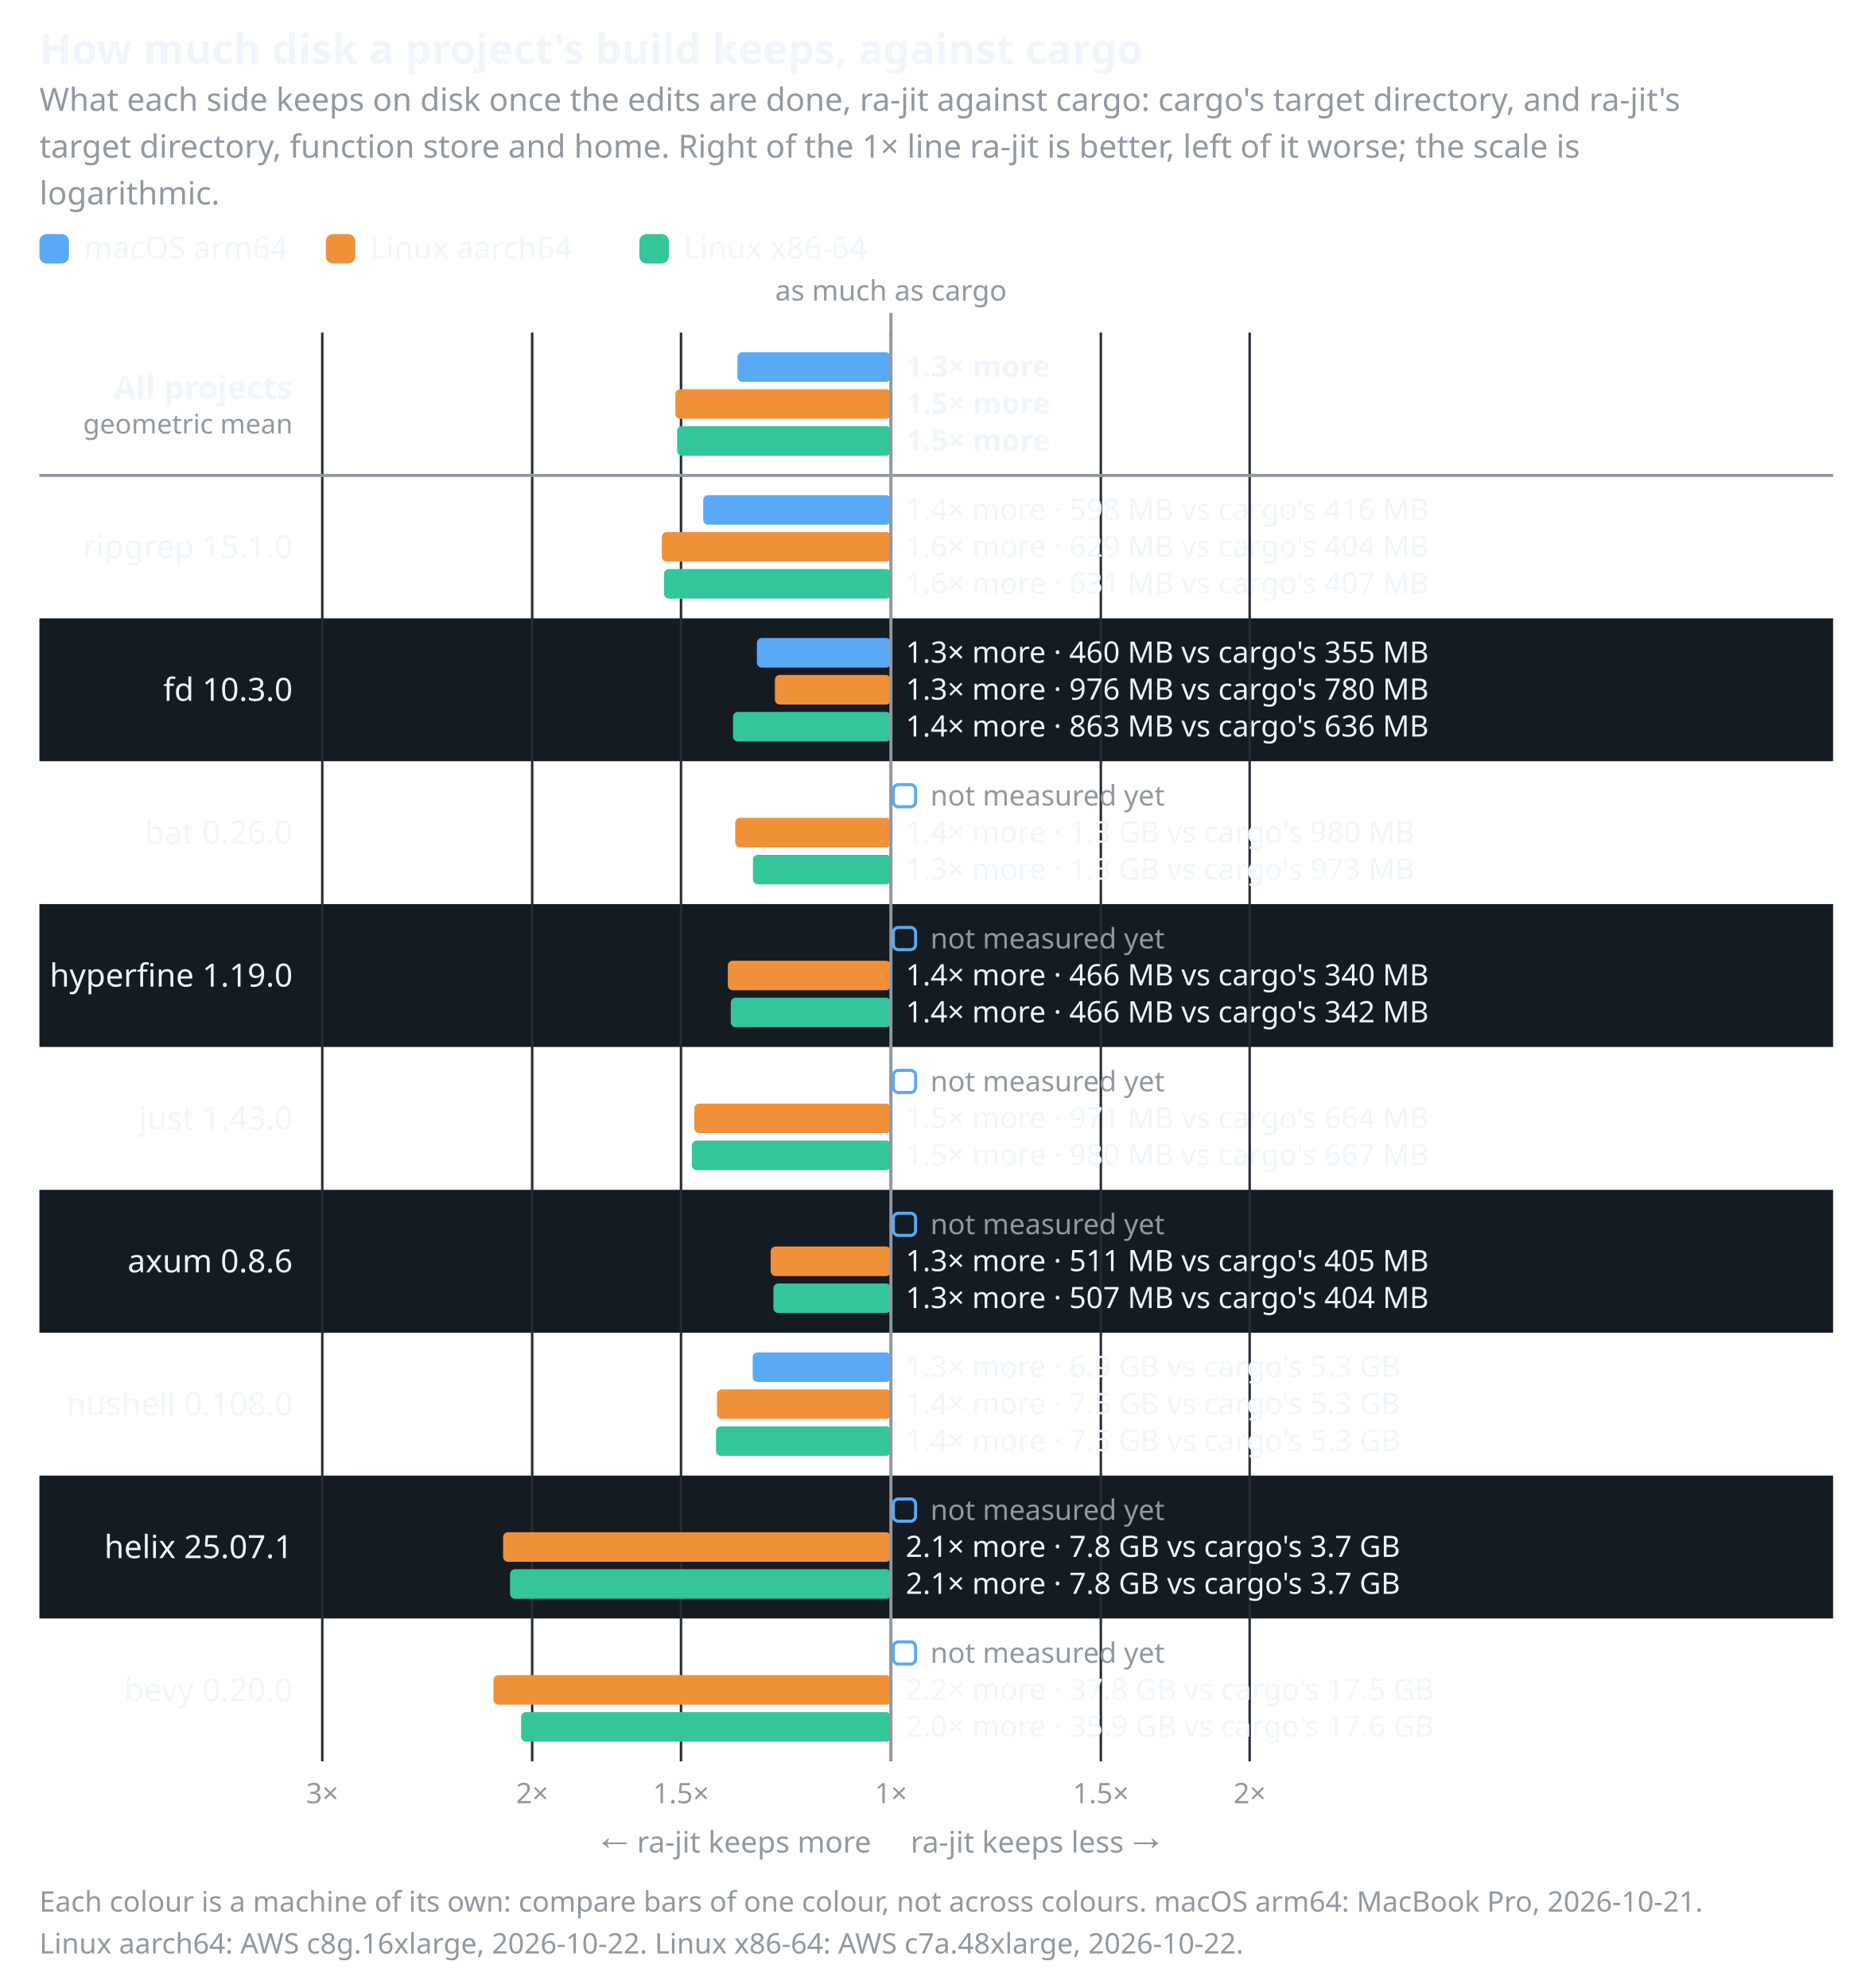
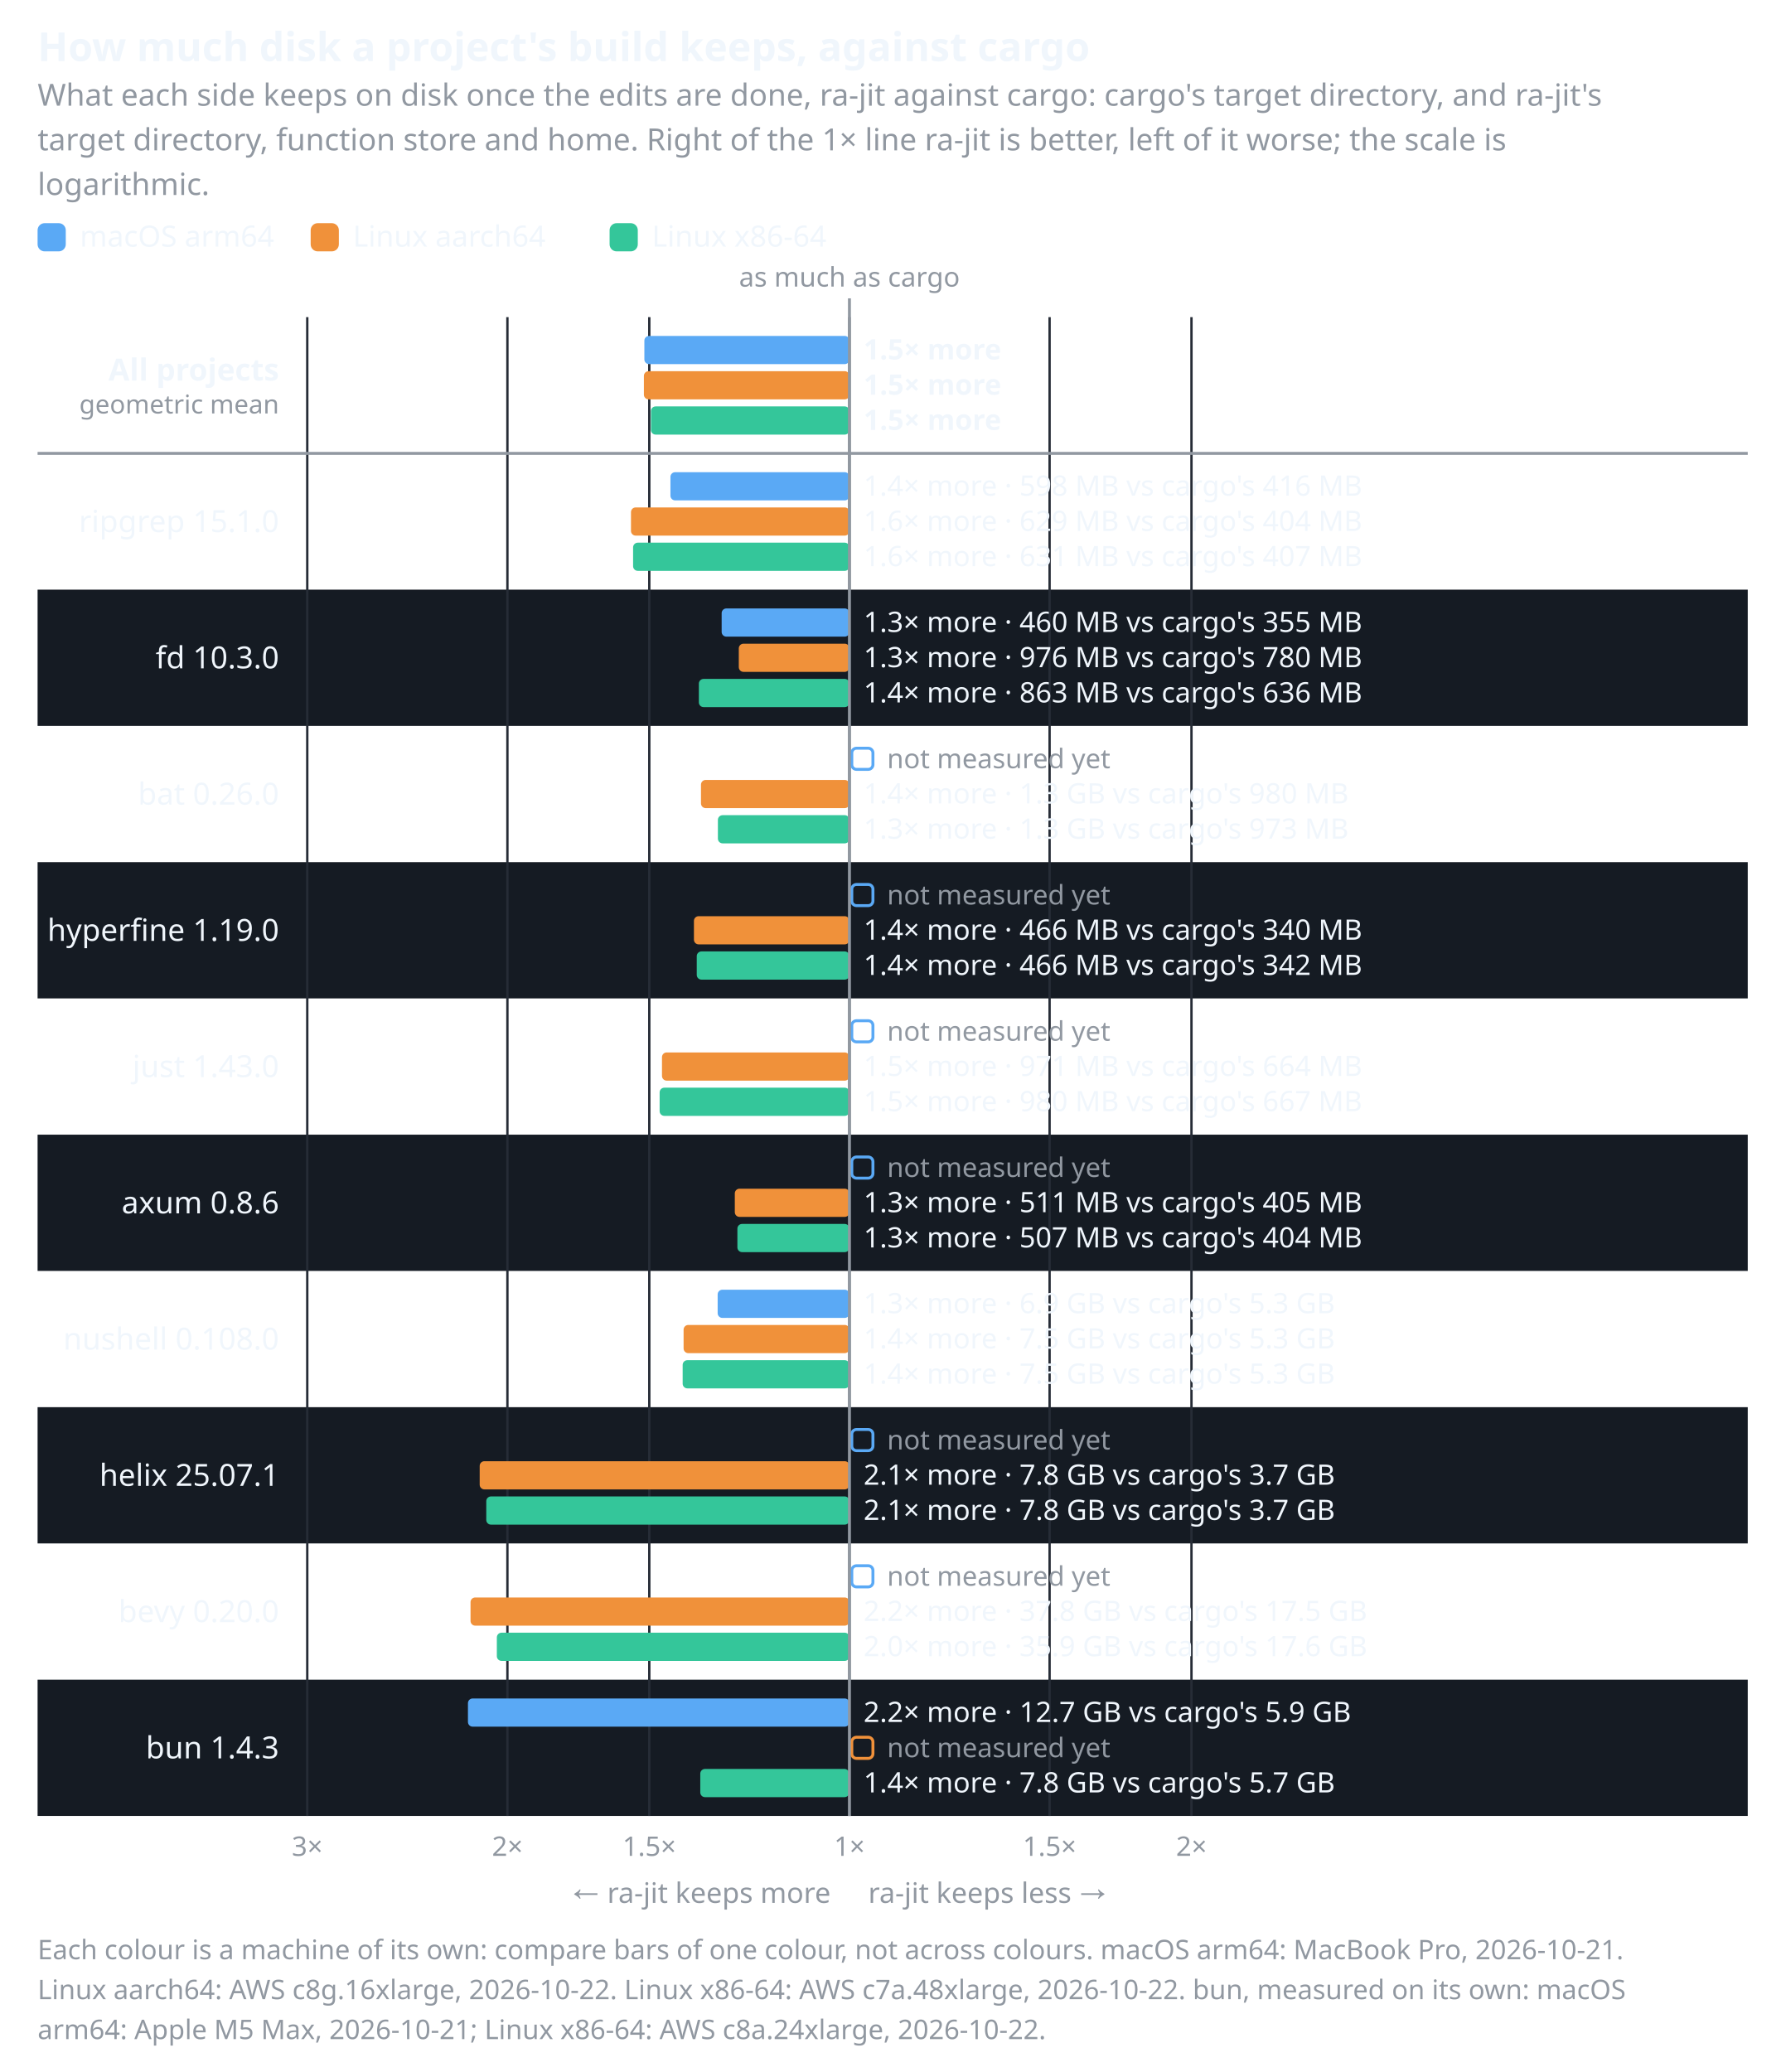
- <svg xmlns="http://www.w3.org/2000/svg" width="760" height="807" viewBox="0 0 760 807" role="img" aria-label="How much disk a project's build keeps, against cargo">
+ <svg xmlns="http://www.w3.org/2000/svg" width="760" height="882" viewBox="0 0 760 882" role="img" aria-label="How much disk a project's build keeps, against cargo">
  <style>text{font-family:-apple-system, BlinkMacSystemFont, 'Segoe UI', 'Noto Sans', Helvetica, Arial, sans-serif;fill:#f0f6fc}.d{fill:#9198a1}.b{font-weight:600}.v{font-variant-numeric:tabular-nums}.g{stroke:#262c36}.r{stroke:#9198a1;stroke-width:1.25}.z{fill:#151b23}.o{fill:none;stroke-width:1.25}.p0{fill:#5aa9f5}.w0{stroke:#5aa9f5}.p1{fill:#f0913a}.w1{stroke:#f0913a}.p2{fill:#34c69a}.w2{stroke:#34c69a}</style>
  <text x="16" y="26" font-size="17" class="b">How much disk a project's build keeps, against cargo</text>
  <text x="16" y="45" font-size="13" class="d">What each side keeps on disk once the edits are done, ra-jit against cargo: cargo's target directory, and ra-jit's</text>
  <text x="16" y="64" font-size="13" class="d">target directory, function store and home. Right of the 1× line ra-jit is better, left of it worse; the scale is</text>
  <text x="16" y="83" font-size="13" class="d">logarithmic.</text>
  <rect x="16" y="95" width="12" height="12" rx="3" class="p0" />
  <text x="34" y="105" font-size="12.5">macOS arm64</text>
  <rect x="132.25" y="95" width="12" height="12" rx="3" class="p1" />
  <text x="150.2" y="105" font-size="12.5">Linux aarch64</text>
  <rect x="259.5" y="95" width="12" height="12" rx="3" class="p2" />
  <text x="277.5" y="105" font-size="12.5">Linux x86-64</text>
+   <rect x="16" y="715" width="728" height="58" class="z" />
  <rect x="16" y="599" width="728" height="58" class="z" />
  <rect x="16" y="483" width="728" height="58" class="z" />
  <rect x="16" y="367" width="728" height="58" class="z" />
  <rect x="16" y="251" width="728" height="58" class="z" />
-   <line x1="130.8" y1="135" x2="130.8" y2="715" class="g" />
-   <line x1="216" y1="135" x2="216" y2="715" class="g" />
-   <line x1="276.4" y1="135" x2="276.4" y2="715" class="g" />
-   <line x1="361.6" y1="135" x2="361.6" y2="715" class="g" />
-   <line x1="446.8" y1="135" x2="446.8" y2="715" class="g" />
-   <line x1="507.2" y1="135" x2="507.2" y2="715" class="g" />
+   <line x1="130.8" y1="135" x2="130.8" y2="773" class="g" />
+   <line x1="216" y1="135" x2="216" y2="773" class="g" />
+   <line x1="276.4" y1="135" x2="276.4" y2="773" class="g" />
+   <line x1="361.6" y1="135" x2="361.6" y2="773" class="g" />
+   <line x1="446.8" y1="135" x2="446.8" y2="773" class="g" />
+   <line x1="507.2" y1="135" x2="507.2" y2="773" class="g" />
  <line x1="16" y1="193" x2="744" y2="193" class="r" />
-   <rect x="299.3" y="143" width="62.2" height="12" rx="2" class="p0" />
+   <rect x="274.3" y="143" width="87.3" height="12" rx="2" class="p0" />
  <rect x="274.1" y="158" width="87.5" height="12" rx="2" class="p1" />
-   <rect x="274.8" y="173" width="86.8" height="12" rx="2" class="p2" />
+   <rect x="277.1" y="173" width="84.5" height="12" rx="2" class="p2" />
  <rect x="285.4" y="201" width="76.2" height="12" rx="2" class="p0" />
  <rect x="268.6" y="216" width="93" height="12" rx="2" class="p1" />
  <rect x="269.5" y="231" width="92.1" height="12" rx="2" class="p2" />
  <rect x="307.2" y="259" width="54.4" height="12" rx="2" class="p0" />
  <rect x="314.5" y="274" width="47.1" height="12" rx="2" class="p1" />
  <rect x="297.5" y="289" width="64.1" height="12" rx="2" class="p2" />
  <rect x="362.6" y="318.5" width="9" height="9" rx="2" class="o w0" />
  <rect x="298.4" y="332" width="63.2" height="12" rx="2" class="p1" />
  <rect x="305.6" y="347" width="56" height="12" rx="2" class="p2" />
  <rect x="362.6" y="376.5" width="9" height="9" rx="2" class="o w0" />
  <rect x="295.4" y="390" width="66.2" height="12" rx="2" class="p1" />
  <rect x="296.6" y="405" width="65" height="12" rx="2" class="p2" />
  <rect x="362.6" y="434.5" width="9" height="9" rx="2" class="o w0" />
  <rect x="281.8" y="448" width="79.8" height="12" rx="2" class="p1" />
  <rect x="280.8" y="463" width="80.8" height="12" rx="2" class="p2" />
  <rect x="362.6" y="492.5" width="9" height="9" rx="2" class="o w0" />
  <rect x="312.8" y="506" width="48.8" height="12" rx="2" class="p1" />
  <rect x="313.9" y="521" width="47.7" height="12" rx="2" class="p2" />
  <rect x="305.5" y="549" width="56.1" height="12" rx="2" class="p0" />
  <rect x="291" y="564" width="70.6" height="12" rx="2" class="p1" />
  <rect x="290.6" y="579" width="71" height="12" rx="2" class="p2" />
  <rect x="362.6" y="608.5" width="9" height="9" rx="2" class="o w0" />
  <rect x="204.2" y="622" width="157.4" height="12" rx="2" class="p1" />
  <rect x="207" y="637" width="154.6" height="12" rx="2" class="p2" />
  <rect x="362.6" y="666.5" width="9" height="9" rx="2" class="o w0" />
  <rect x="200.3" y="680" width="161.3" height="12" rx="2" class="p1" />
  <rect x="211.5" y="695" width="150.1" height="12" rx="2" class="p2" />
-   <line x1="361.6" y1="127" x2="361.6" y2="715" class="r" />
-   <text x="130.8" y="732" font-size="11.5" text-anchor="middle" class="d v">3×</text>
-   <text x="216" y="732" font-size="11.5" text-anchor="middle" class="d v">2×</text>
-   <text x="276.4" y="732" font-size="11.5" text-anchor="middle" class="d v">1.5×</text>
-   <text x="361.6" y="732" font-size="11.5" text-anchor="middle" class="d v">1×</text>
-   <text x="446.8" y="732" font-size="11.5" text-anchor="middle" class="d v">1.5×</text>
-   <text x="507.2" y="732" font-size="11.5" text-anchor="middle" class="d v">2×</text>
+   <rect x="199.2" y="723" width="162.4" height="12" rx="2" class="p0" />
+   <rect x="362.6" y="739.5" width="9" height="9" rx="2" class="o w1" />
+   <rect x="298.1" y="753" width="63.4" height="12" rx="2" class="p2" />
+   <line x1="361.6" y1="127" x2="361.6" y2="773" class="r" />
+   <text x="130.8" y="790" font-size="11.5" text-anchor="middle" class="d v">3×</text>
+   <text x="216" y="790" font-size="11.5" text-anchor="middle" class="d v">2×</text>
+   <text x="276.4" y="790" font-size="11.5" text-anchor="middle" class="d v">1.5×</text>
+   <text x="361.6" y="790" font-size="11.5" text-anchor="middle" class="d v">1×</text>
+   <text x="446.8" y="790" font-size="11.5" text-anchor="middle" class="d v">1.5×</text>
+   <text x="507.2" y="790" font-size="11.5" text-anchor="middle" class="d v">2×</text>
  <text x="118.8" y="162" font-size="13" text-anchor="end" class="b">All projects</text>
  <text x="118.8" y="176" font-size="11" text-anchor="end" class="d">geometric mean</text>
-   <text x="367.6" y="153" font-size="12" class="v b">1.3× more</text>
+   <text x="367.6" y="153" font-size="12" class="v b">1.5× more</text>
  <text x="367.6" y="168" font-size="12" class="v b">1.5× more</text>
  <text x="367.6" y="183" font-size="12" class="v b">1.5× more</text>
  <text x="118.8" y="226.5" font-size="13" text-anchor="end">ripgrep 15.1.0</text>
  <text x="367.6" y="211" font-size="12" class="v">1.4× more · 598 MB vs cargo's 416 MB</text>
  <text x="367.6" y="226" font-size="12" class="v">1.6× more · 629 MB vs cargo's 404 MB</text>
  <text x="367.6" y="241" font-size="12" class="v">1.6× more · 631 MB vs cargo's 407 MB</text>
  <text x="118.8" y="284.5" font-size="13" text-anchor="end">fd 10.3.0</text>
  <text x="367.6" y="269" font-size="12" class="v">1.3× more · 460 MB vs cargo's 355 MB</text>
  <text x="367.6" y="284" font-size="12" class="v">1.3× more · 976 MB vs cargo's 780 MB</text>
  <text x="367.6" y="299" font-size="12" class="v">1.4× more · 863 MB vs cargo's 636 MB</text>
  <text x="118.8" y="342.5" font-size="13" text-anchor="end">bat 0.26.0</text>
  <text x="377.6" y="327" font-size="11.5" class="d">not measured yet</text>
  <text x="367.6" y="342" font-size="12" class="v">1.4× more · 1.3 GB vs cargo's 980 MB</text>
  <text x="367.6" y="357" font-size="12" class="v">1.3× more · 1.3 GB vs cargo's 973 MB</text>
  <text x="118.8" y="400.5" font-size="13" text-anchor="end">hyperfine 1.19.0</text>
  <text x="377.6" y="385" font-size="11.5" class="d">not measured yet</text>
  <text x="367.6" y="400" font-size="12" class="v">1.4× more · 466 MB vs cargo's 340 MB</text>
  <text x="367.6" y="415" font-size="12" class="v">1.4× more · 466 MB vs cargo's 342 MB</text>
  <text x="118.8" y="458.5" font-size="13" text-anchor="end">just 1.43.0</text>
  <text x="377.6" y="443" font-size="11.5" class="d">not measured yet</text>
  <text x="367.6" y="458" font-size="12" class="v">1.5× more · 971 MB vs cargo's 664 MB</text>
  <text x="367.6" y="473" font-size="12" class="v">1.5× more · 980 MB vs cargo's 667 MB</text>
  <text x="118.8" y="516.5" font-size="13" text-anchor="end">axum 0.8.6</text>
  <text x="377.6" y="501" font-size="11.5" class="d">not measured yet</text>
  <text x="367.6" y="516" font-size="12" class="v">1.3× more · 511 MB vs cargo's 405 MB</text>
  <text x="367.6" y="531" font-size="12" class="v">1.3× more · 507 MB vs cargo's 404 MB</text>
  <text x="118.8" y="574.5" font-size="13" text-anchor="end">nushell 0.108.0</text>
  <text x="367.6" y="559" font-size="12" class="v">1.3× more · 6.9 GB vs cargo's 5.3 GB</text>
  <text x="367.6" y="574" font-size="12" class="v">1.4× more · 7.5 GB vs cargo's 5.3 GB</text>
  <text x="367.6" y="589" font-size="12" class="v">1.4× more · 7.5 GB vs cargo's 5.3 GB</text>
  <text x="118.8" y="632.5" font-size="13" text-anchor="end">helix 25.07.1</text>
  <text x="377.6" y="617" font-size="11.5" class="d">not measured yet</text>
  <text x="367.6" y="632" font-size="12" class="v">2.1× more · 7.8 GB vs cargo's 3.7 GB</text>
  <text x="367.6" y="647" font-size="12" class="v">2.1× more · 7.8 GB vs cargo's 3.7 GB</text>
  <text x="118.8" y="690.5" font-size="13" text-anchor="end">bevy 0.20.0</text>
  <text x="377.6" y="675" font-size="11.5" class="d">not measured yet</text>
  <text x="367.6" y="690" font-size="12" class="v">2.2× more · 37.8 GB vs cargo's 17.5 GB</text>
  <text x="367.6" y="705" font-size="12" class="v">2.0× more · 35.9 GB vs cargo's 17.6 GB</text>
+   <text x="118.8" y="748.5" font-size="13" text-anchor="end">bun 1.4.3</text>
+   <text x="367.6" y="733" font-size="12" class="v">2.2× more · 12.7 GB vs cargo's 5.9 GB</text>
+   <text x="377.6" y="748" font-size="11.5" class="d">not measured yet</text>
+   <text x="367.6" y="763" font-size="12" class="v">1.4× more · 7.8 GB vs cargo's 5.7 GB</text>
  <text x="361.6" y="122" font-size="11.5" text-anchor="middle" class="d">as much as cargo</text>
-   <text x="353.6" y="752" font-size="12" text-anchor="end" class="d">← ra-jit keeps more</text>
-   <text x="369.6" y="752" font-size="12" class="d">ra-jit keeps less →</text>
-   <text x="16" y="776" font-size="11.5" class="d">Each colour is a machine of its own: compare bars of one colour, not across colours. macOS arm64: MacBook Pro, 2026-10-21.</text>
-   <text x="16" y="793" font-size="11.5" class="d">Linux aarch64: AWS c8g.16xlarge, 2026-10-22. Linux x86-64: AWS c7a.48xlarge, 2026-10-22.</text>
+   <text x="353.6" y="810" font-size="12" text-anchor="end" class="d">← ra-jit keeps more</text>
+   <text x="369.6" y="810" font-size="12" class="d">ra-jit keeps less →</text>
+   <text x="16" y="834" font-size="11.5" class="d">Each colour is a machine of its own: compare bars of one colour, not across colours. macOS arm64: MacBook Pro, 2026-10-21.</text>
+   <text x="16" y="851" font-size="11.5" class="d">Linux aarch64: AWS c8g.16xlarge, 2026-10-22. Linux x86-64: AWS c7a.48xlarge, 2026-10-22. bun, measured on its own: macOS</text>
+   <text x="16" y="868" font-size="11.5" class="d">arm64: Apple M5 Max, 2026-10-21; Linux x86-64: AWS c8a.24xlarge, 2026-10-22.</text>
</svg>
